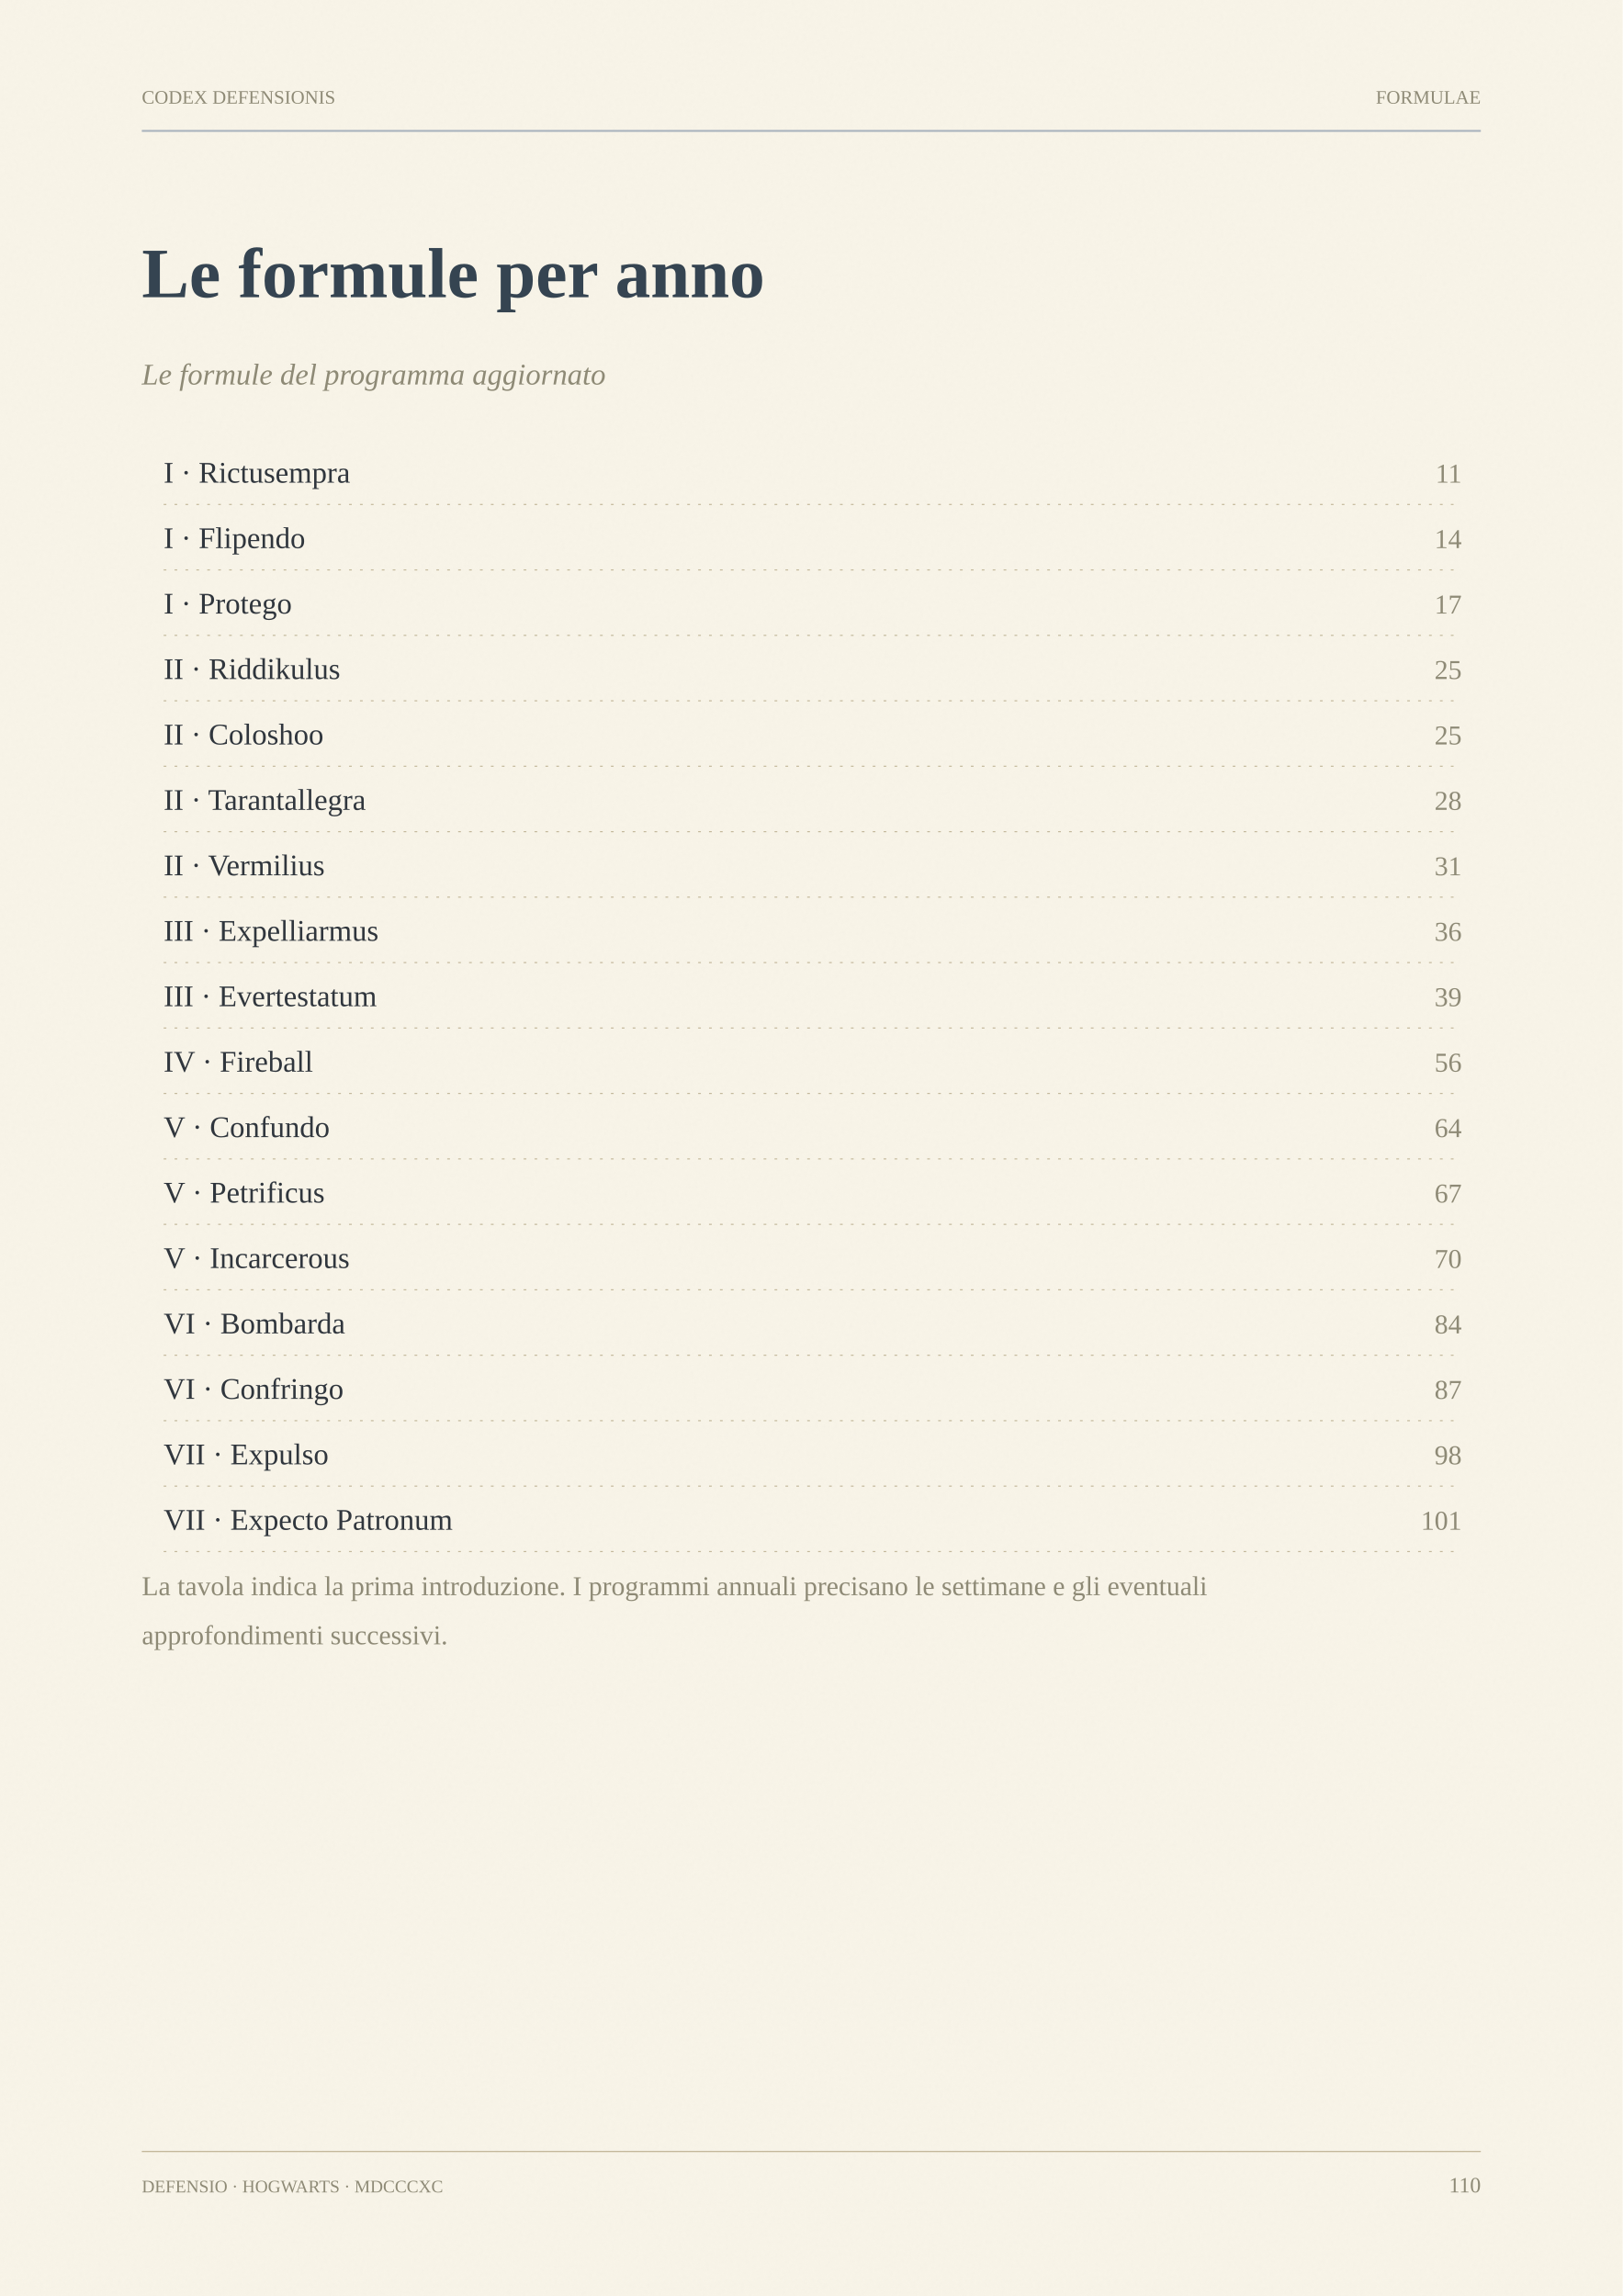
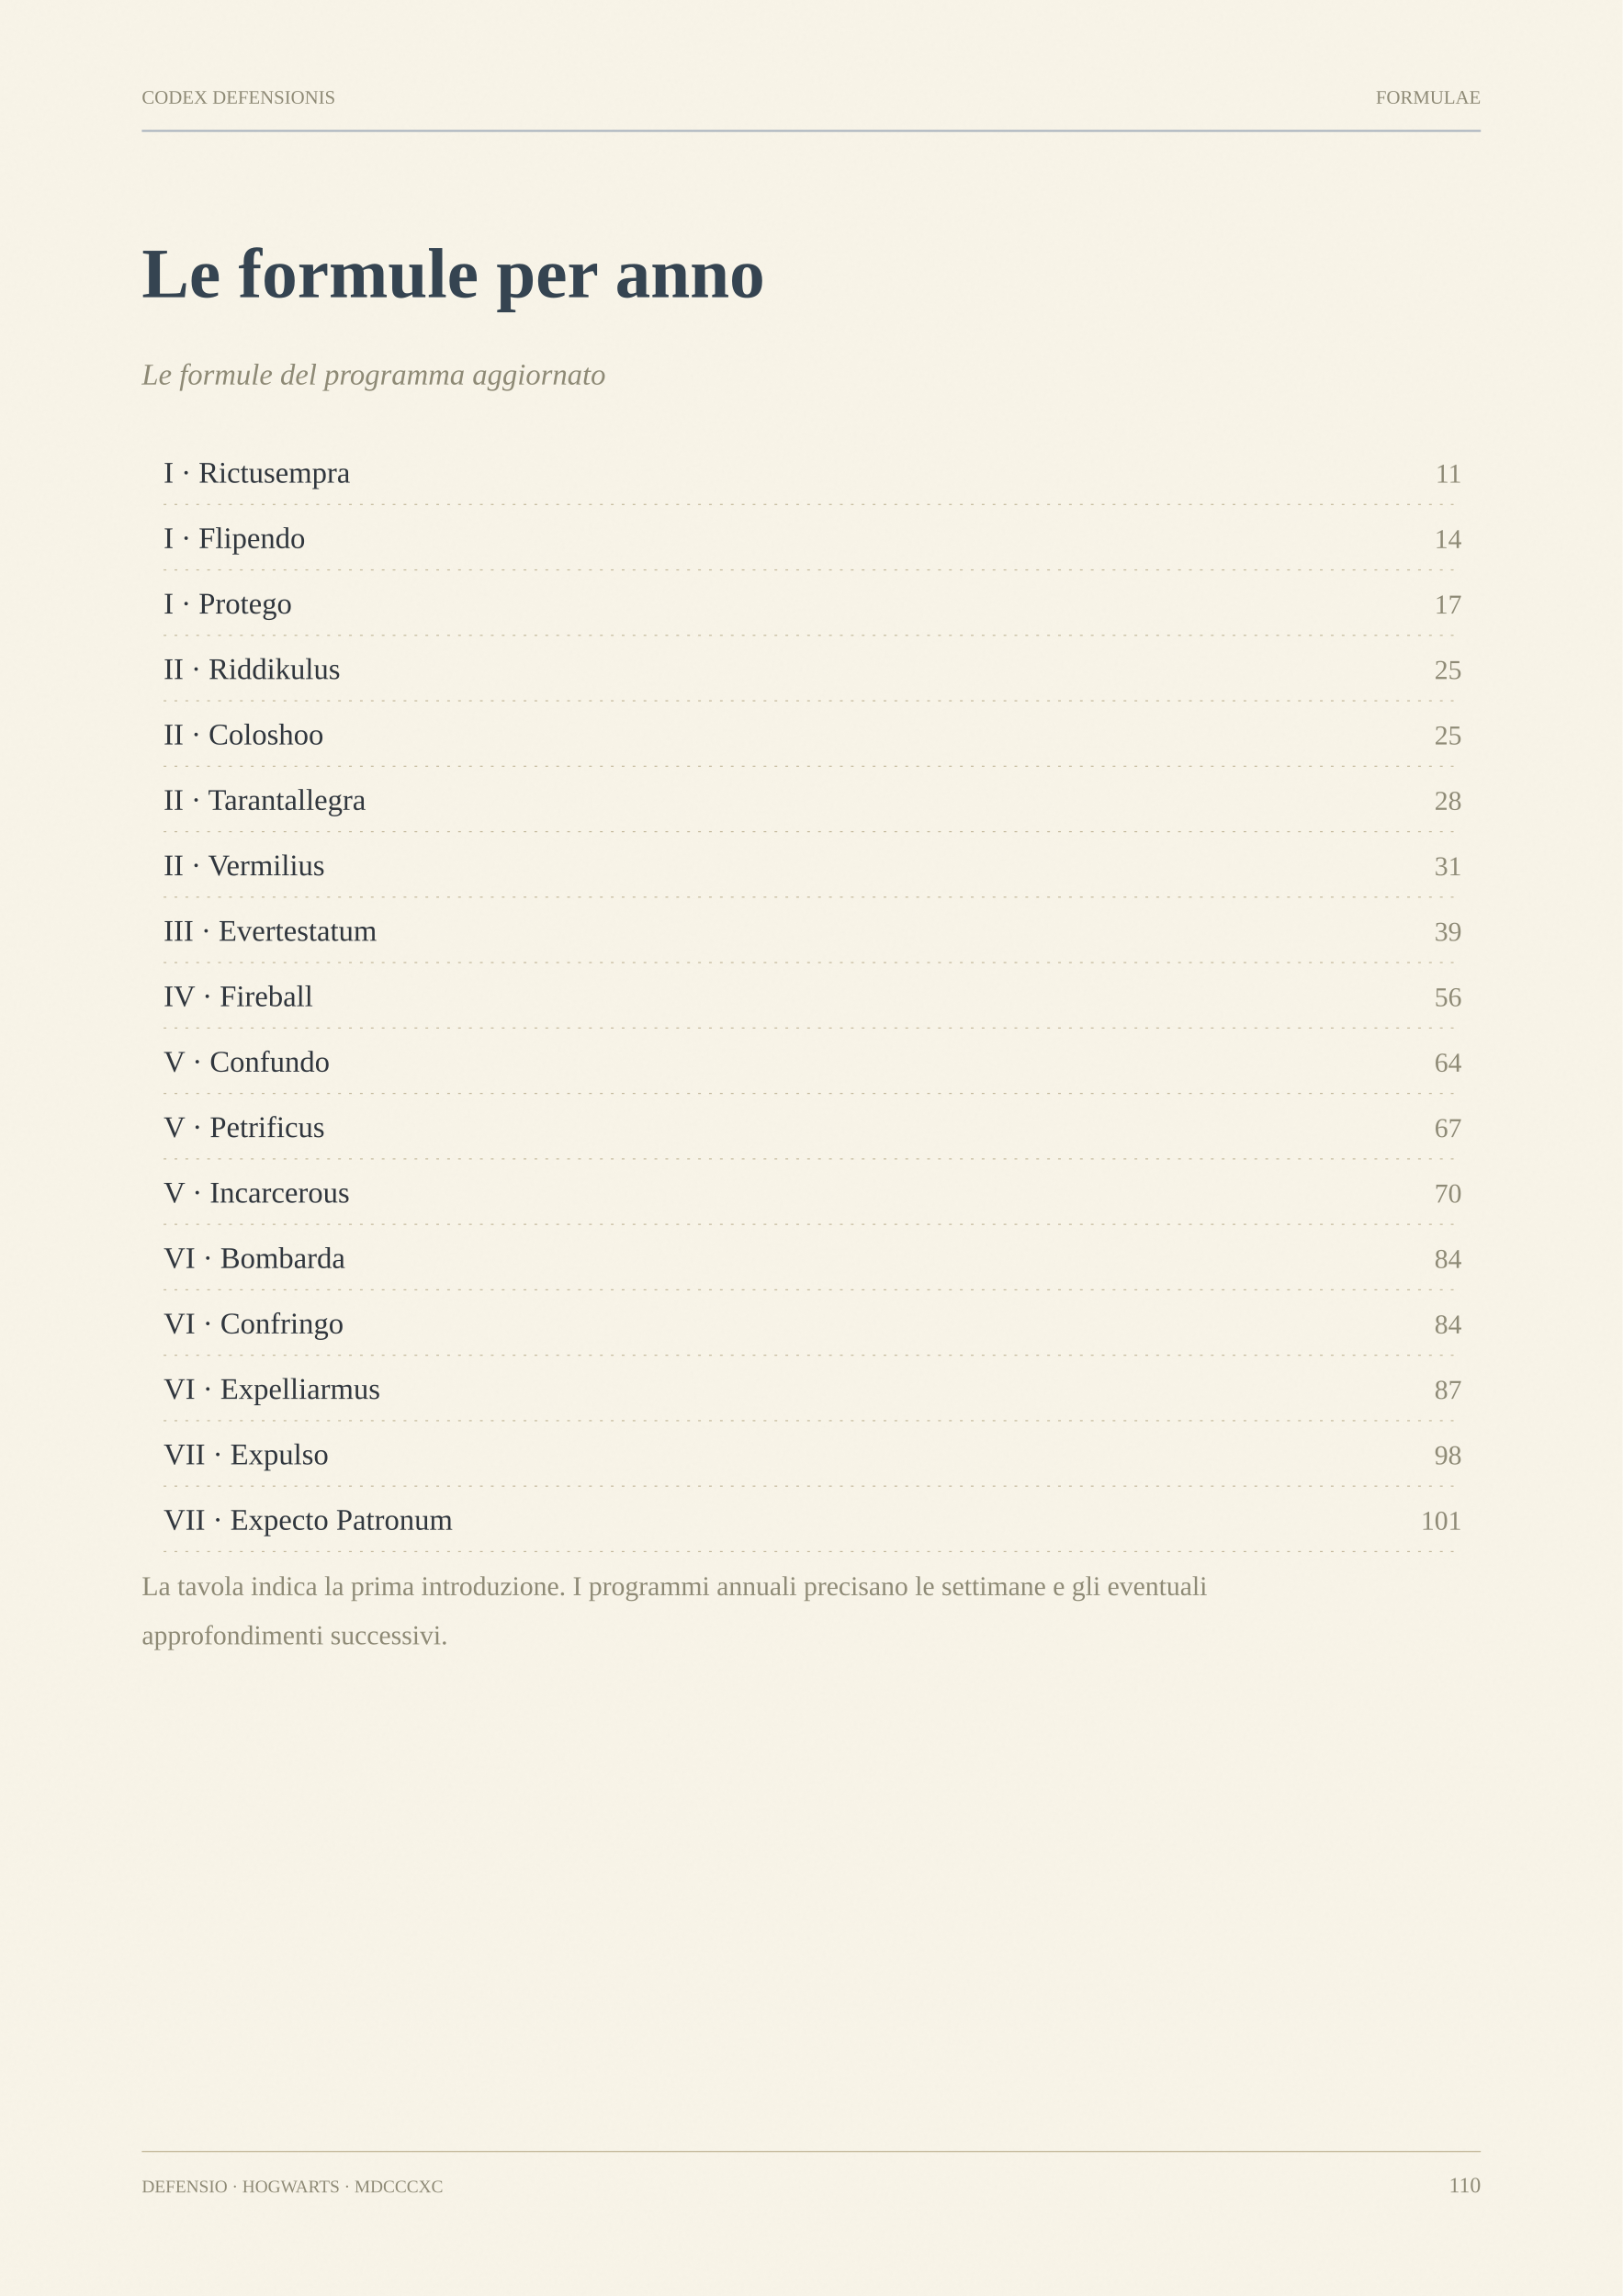
<svg xmlns="http://www.w3.org/2000/svg" width="595" height="842" viewBox="0 0 595 842">
  <defs>
    <filter id="grain">
      <feTurbulence type="fractalNoise" baseFrequency=".7" numOctaves="3" stitchTiles="stitch" />
      <feColorMatrix type="saturate" values="0" />
    </filter>
    <pattern id="paper" width="595" height="842" patternUnits="userSpaceOnUse">
      <rect width="595" height="842" filter="url(#grain)" opacity=".17" />
    </pattern>
    <linearGradient id="leather">
      <stop stop-color="#0e141a" />
      <stop offset=".12" stop-color="#394652" />
      <stop offset=".6" stop-color="#232f3b" />
      <stop offset="1" stop-color="#090e14" />
    </linearGradient>
  </defs>
  <rect width="595" height="842" fill="#f8f4e8" />
  <rect width="595" height="842" fill="url(#paper)" opacity=".17" />
  <text x="52" y="38" font-family="Georgia, Times New Roman, serif" font-size="7" fill="#8e8a76">CODEX DEFENSIONIS</text>
  <text x="543" y="38" font-family="Georgia, Times New Roman, serif" font-size="7" fill="#8e8a76" text-anchor="end">FORMULAE</text>
  <path d="M52 48H543" stroke="#a9b3bd" stroke-width=".7" />
  <text x="52" y="109" font-family="Georgia, Times New Roman, serif" font-size="26" fill="#354451" font-weight="bold">Le formule per anno</text>
  <text x="52" y="141" font-family="Georgia, Times New Roman, serif" font-size="11" fill="#8e8a76" font-style="italic">Le formule del programma aggiornato</text>
  <text x="60" y="177" font-family="Georgia, Times New Roman, serif" font-size="11" fill="#30363d">I · Rictusempra</text>
  <text x="536" y="177" font-family="Georgia, Times New Roman, serif" font-size="10" fill="#8e8a76" text-anchor="end">11</text>
  <path d="M60 185H536" stroke="#c3b89b" stroke-dasharray="1 3" stroke-width=".4" />
  <text x="60" y="201" font-family="Georgia, Times New Roman, serif" font-size="11" fill="#30363d">I · Flipendo</text>
  <text x="536" y="201" font-family="Georgia, Times New Roman, serif" font-size="10" fill="#8e8a76" text-anchor="end">14</text>
  <path d="M60 209H536" stroke="#c3b89b" stroke-dasharray="1 3" stroke-width=".4" />
  <text x="60" y="225" font-family="Georgia, Times New Roman, serif" font-size="11" fill="#30363d">I · Protego</text>
  <text x="536" y="225" font-family="Georgia, Times New Roman, serif" font-size="10" fill="#8e8a76" text-anchor="end">17</text>
  <path d="M60 233H536" stroke="#c3b89b" stroke-dasharray="1 3" stroke-width=".4" />
  <text x="60" y="249" font-family="Georgia, Times New Roman, serif" font-size="11" fill="#30363d">II · Riddikulus</text>
  <text x="536" y="249" font-family="Georgia, Times New Roman, serif" font-size="10" fill="#8e8a76" text-anchor="end">25</text>
  <path d="M60 257H536" stroke="#c3b89b" stroke-dasharray="1 3" stroke-width=".4" />
  <text x="60" y="273" font-family="Georgia, Times New Roman, serif" font-size="11" fill="#30363d">II · Coloshoo</text>
  <text x="536" y="273" font-family="Georgia, Times New Roman, serif" font-size="10" fill="#8e8a76" text-anchor="end">25</text>
  <path d="M60 281H536" stroke="#c3b89b" stroke-dasharray="1 3" stroke-width=".4" />
  <text x="60" y="297" font-family="Georgia, Times New Roman, serif" font-size="11" fill="#30363d">II · Tarantallegra</text>
  <text x="536" y="297" font-family="Georgia, Times New Roman, serif" font-size="10" fill="#8e8a76" text-anchor="end">28</text>
  <path d="M60 305H536" stroke="#c3b89b" stroke-dasharray="1 3" stroke-width=".4" />
  <text x="60" y="321" font-family="Georgia, Times New Roman, serif" font-size="11" fill="#30363d">II · Vermilius</text>
  <text x="536" y="321" font-family="Georgia, Times New Roman, serif" font-size="10" fill="#8e8a76" text-anchor="end">31</text>
  <path d="M60 329H536" stroke="#c3b89b" stroke-dasharray="1 3" stroke-width=".4" />
-   <text x="60" y="345" font-family="Georgia, Times New Roman, serif" font-size="11" fill="#30363d">III · Expelliarmus</text>
-   <text x="536" y="345" font-family="Georgia, Times New Roman, serif" font-size="10" fill="#8e8a76" text-anchor="end">36</text>
+   <text x="60" y="345" font-family="Georgia, Times New Roman, serif" font-size="11" fill="#30363d">III · Evertestatum</text>
+   <text x="536" y="345" font-family="Georgia, Times New Roman, serif" font-size="10" fill="#8e8a76" text-anchor="end">39</text>
  <path d="M60 353H536" stroke="#c3b89b" stroke-dasharray="1 3" stroke-width=".4" />
-   <text x="60" y="369" font-family="Georgia, Times New Roman, serif" font-size="11" fill="#30363d">III · Evertestatum</text>
-   <text x="536" y="369" font-family="Georgia, Times New Roman, serif" font-size="10" fill="#8e8a76" text-anchor="end">39</text>
+   <text x="60" y="369" font-family="Georgia, Times New Roman, serif" font-size="11" fill="#30363d">IV · Fireball</text>
+   <text x="536" y="369" font-family="Georgia, Times New Roman, serif" font-size="10" fill="#8e8a76" text-anchor="end">56</text>
  <path d="M60 377H536" stroke="#c3b89b" stroke-dasharray="1 3" stroke-width=".4" />
-   <text x="60" y="393" font-family="Georgia, Times New Roman, serif" font-size="11" fill="#30363d">IV · Fireball</text>
-   <text x="536" y="393" font-family="Georgia, Times New Roman, serif" font-size="10" fill="#8e8a76" text-anchor="end">56</text>
+   <text x="60" y="393" font-family="Georgia, Times New Roman, serif" font-size="11" fill="#30363d">V · Confundo</text>
+   <text x="536" y="393" font-family="Georgia, Times New Roman, serif" font-size="10" fill="#8e8a76" text-anchor="end">64</text>
  <path d="M60 401H536" stroke="#c3b89b" stroke-dasharray="1 3" stroke-width=".4" />
-   <text x="60" y="417" font-family="Georgia, Times New Roman, serif" font-size="11" fill="#30363d">V · Confundo</text>
-   <text x="536" y="417" font-family="Georgia, Times New Roman, serif" font-size="10" fill="#8e8a76" text-anchor="end">64</text>
+   <text x="60" y="417" font-family="Georgia, Times New Roman, serif" font-size="11" fill="#30363d">V · Petrificus</text>
+   <text x="536" y="417" font-family="Georgia, Times New Roman, serif" font-size="10" fill="#8e8a76" text-anchor="end">67</text>
  <path d="M60 425H536" stroke="#c3b89b" stroke-dasharray="1 3" stroke-width=".4" />
-   <text x="60" y="441" font-family="Georgia, Times New Roman, serif" font-size="11" fill="#30363d">V · Petrificus</text>
-   <text x="536" y="441" font-family="Georgia, Times New Roman, serif" font-size="10" fill="#8e8a76" text-anchor="end">67</text>
+   <text x="60" y="441" font-family="Georgia, Times New Roman, serif" font-size="11" fill="#30363d">V · Incarcerous</text>
+   <text x="536" y="441" font-family="Georgia, Times New Roman, serif" font-size="10" fill="#8e8a76" text-anchor="end">70</text>
  <path d="M60 449H536" stroke="#c3b89b" stroke-dasharray="1 3" stroke-width=".4" />
-   <text x="60" y="465" font-family="Georgia, Times New Roman, serif" font-size="11" fill="#30363d">V · Incarcerous</text>
-   <text x="536" y="465" font-family="Georgia, Times New Roman, serif" font-size="10" fill="#8e8a76" text-anchor="end">70</text>
+   <text x="60" y="465" font-family="Georgia, Times New Roman, serif" font-size="11" fill="#30363d">VI · Bombarda</text>
+   <text x="536" y="465" font-family="Georgia, Times New Roman, serif" font-size="10" fill="#8e8a76" text-anchor="end">84</text>
  <path d="M60 473H536" stroke="#c3b89b" stroke-dasharray="1 3" stroke-width=".4" />
-   <text x="60" y="489" font-family="Georgia, Times New Roman, serif" font-size="11" fill="#30363d">VI · Bombarda</text>
+   <text x="60" y="489" font-family="Georgia, Times New Roman, serif" font-size="11" fill="#30363d">VI · Confringo</text>
  <text x="536" y="489" font-family="Georgia, Times New Roman, serif" font-size="10" fill="#8e8a76" text-anchor="end">84</text>
  <path d="M60 497H536" stroke="#c3b89b" stroke-dasharray="1 3" stroke-width=".4" />
-   <text x="60" y="513" font-family="Georgia, Times New Roman, serif" font-size="11" fill="#30363d">VI · Confringo</text>
+   <text x="60" y="513" font-family="Georgia, Times New Roman, serif" font-size="11" fill="#30363d">VI · Expelliarmus</text>
  <text x="536" y="513" font-family="Georgia, Times New Roman, serif" font-size="10" fill="#8e8a76" text-anchor="end">87</text>
  <path d="M60 521H536" stroke="#c3b89b" stroke-dasharray="1 3" stroke-width=".4" />
  <text x="60" y="537" font-family="Georgia, Times New Roman, serif" font-size="11" fill="#30363d">VII · Expulso</text>
  <text x="536" y="537" font-family="Georgia, Times New Roman, serif" font-size="10" fill="#8e8a76" text-anchor="end">98</text>
  <path d="M60 545H536" stroke="#c3b89b" stroke-dasharray="1 3" stroke-width=".4" />
  <text x="60" y="561" font-family="Georgia, Times New Roman, serif" font-size="11" fill="#30363d">VII · Expecto Patronum</text>
  <text x="536" y="561" font-family="Georgia, Times New Roman, serif" font-size="10" fill="#8e8a76" text-anchor="end">101</text>
  <path d="M60 569H536" stroke="#c3b89b" stroke-dasharray="1 3" stroke-width=".4" />
  <text x="52" y="585" font-family="Georgia, Times New Roman, serif" font-size="10" fill="#8e8a76">La tavola indica la prima introduzione. I programmi annuali precisano le settimane e gli eventuali</text>
  <text x="52" y="603" font-family="Georgia, Times New Roman, serif" font-size="10" fill="#8e8a76">approfondimenti successivi.</text>
  <path d="M52 789H543" stroke="#c3b89b" stroke-width=".45" />
  <text x="52" y="804" font-family="Georgia, Times New Roman, serif" font-size="6.5" fill="#8e8a76">DEFENSIO · HOGWARTS · MDCCCXC</text>
  <text x="543" y="804" font-family="Georgia, Times New Roman, serif" font-size="8" fill="#8e8a76" text-anchor="end">110</text>
</svg>
